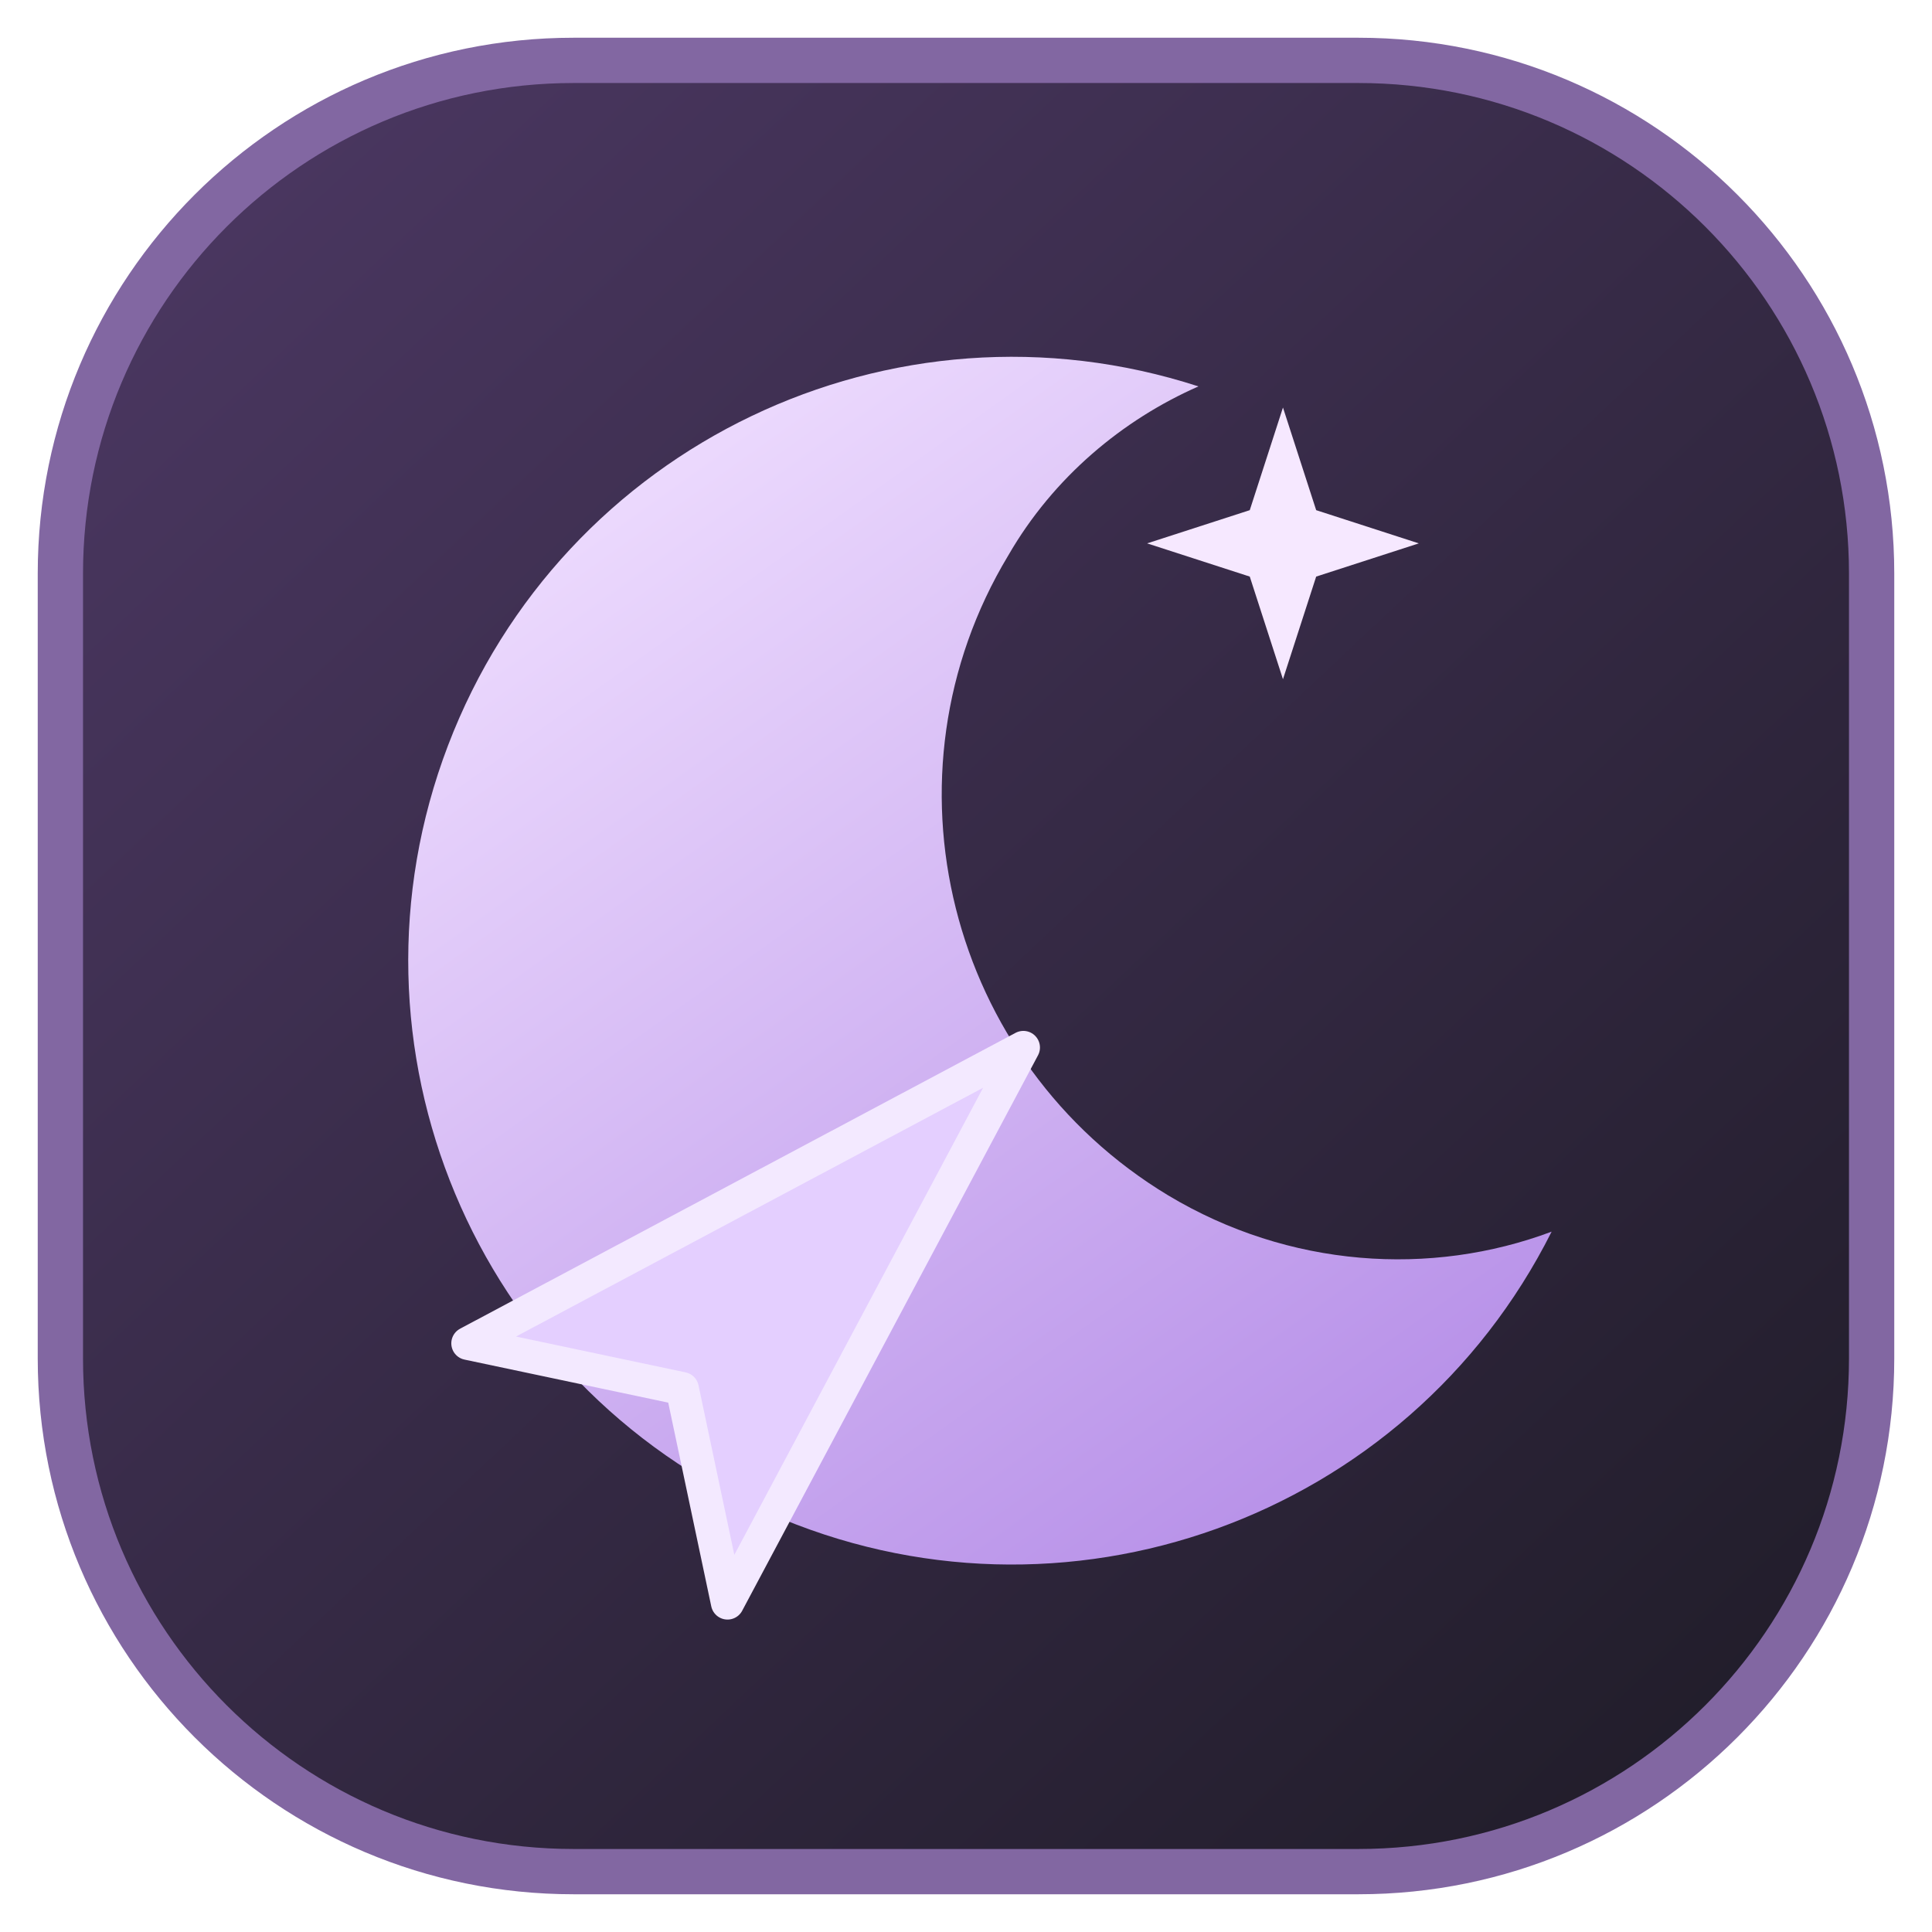
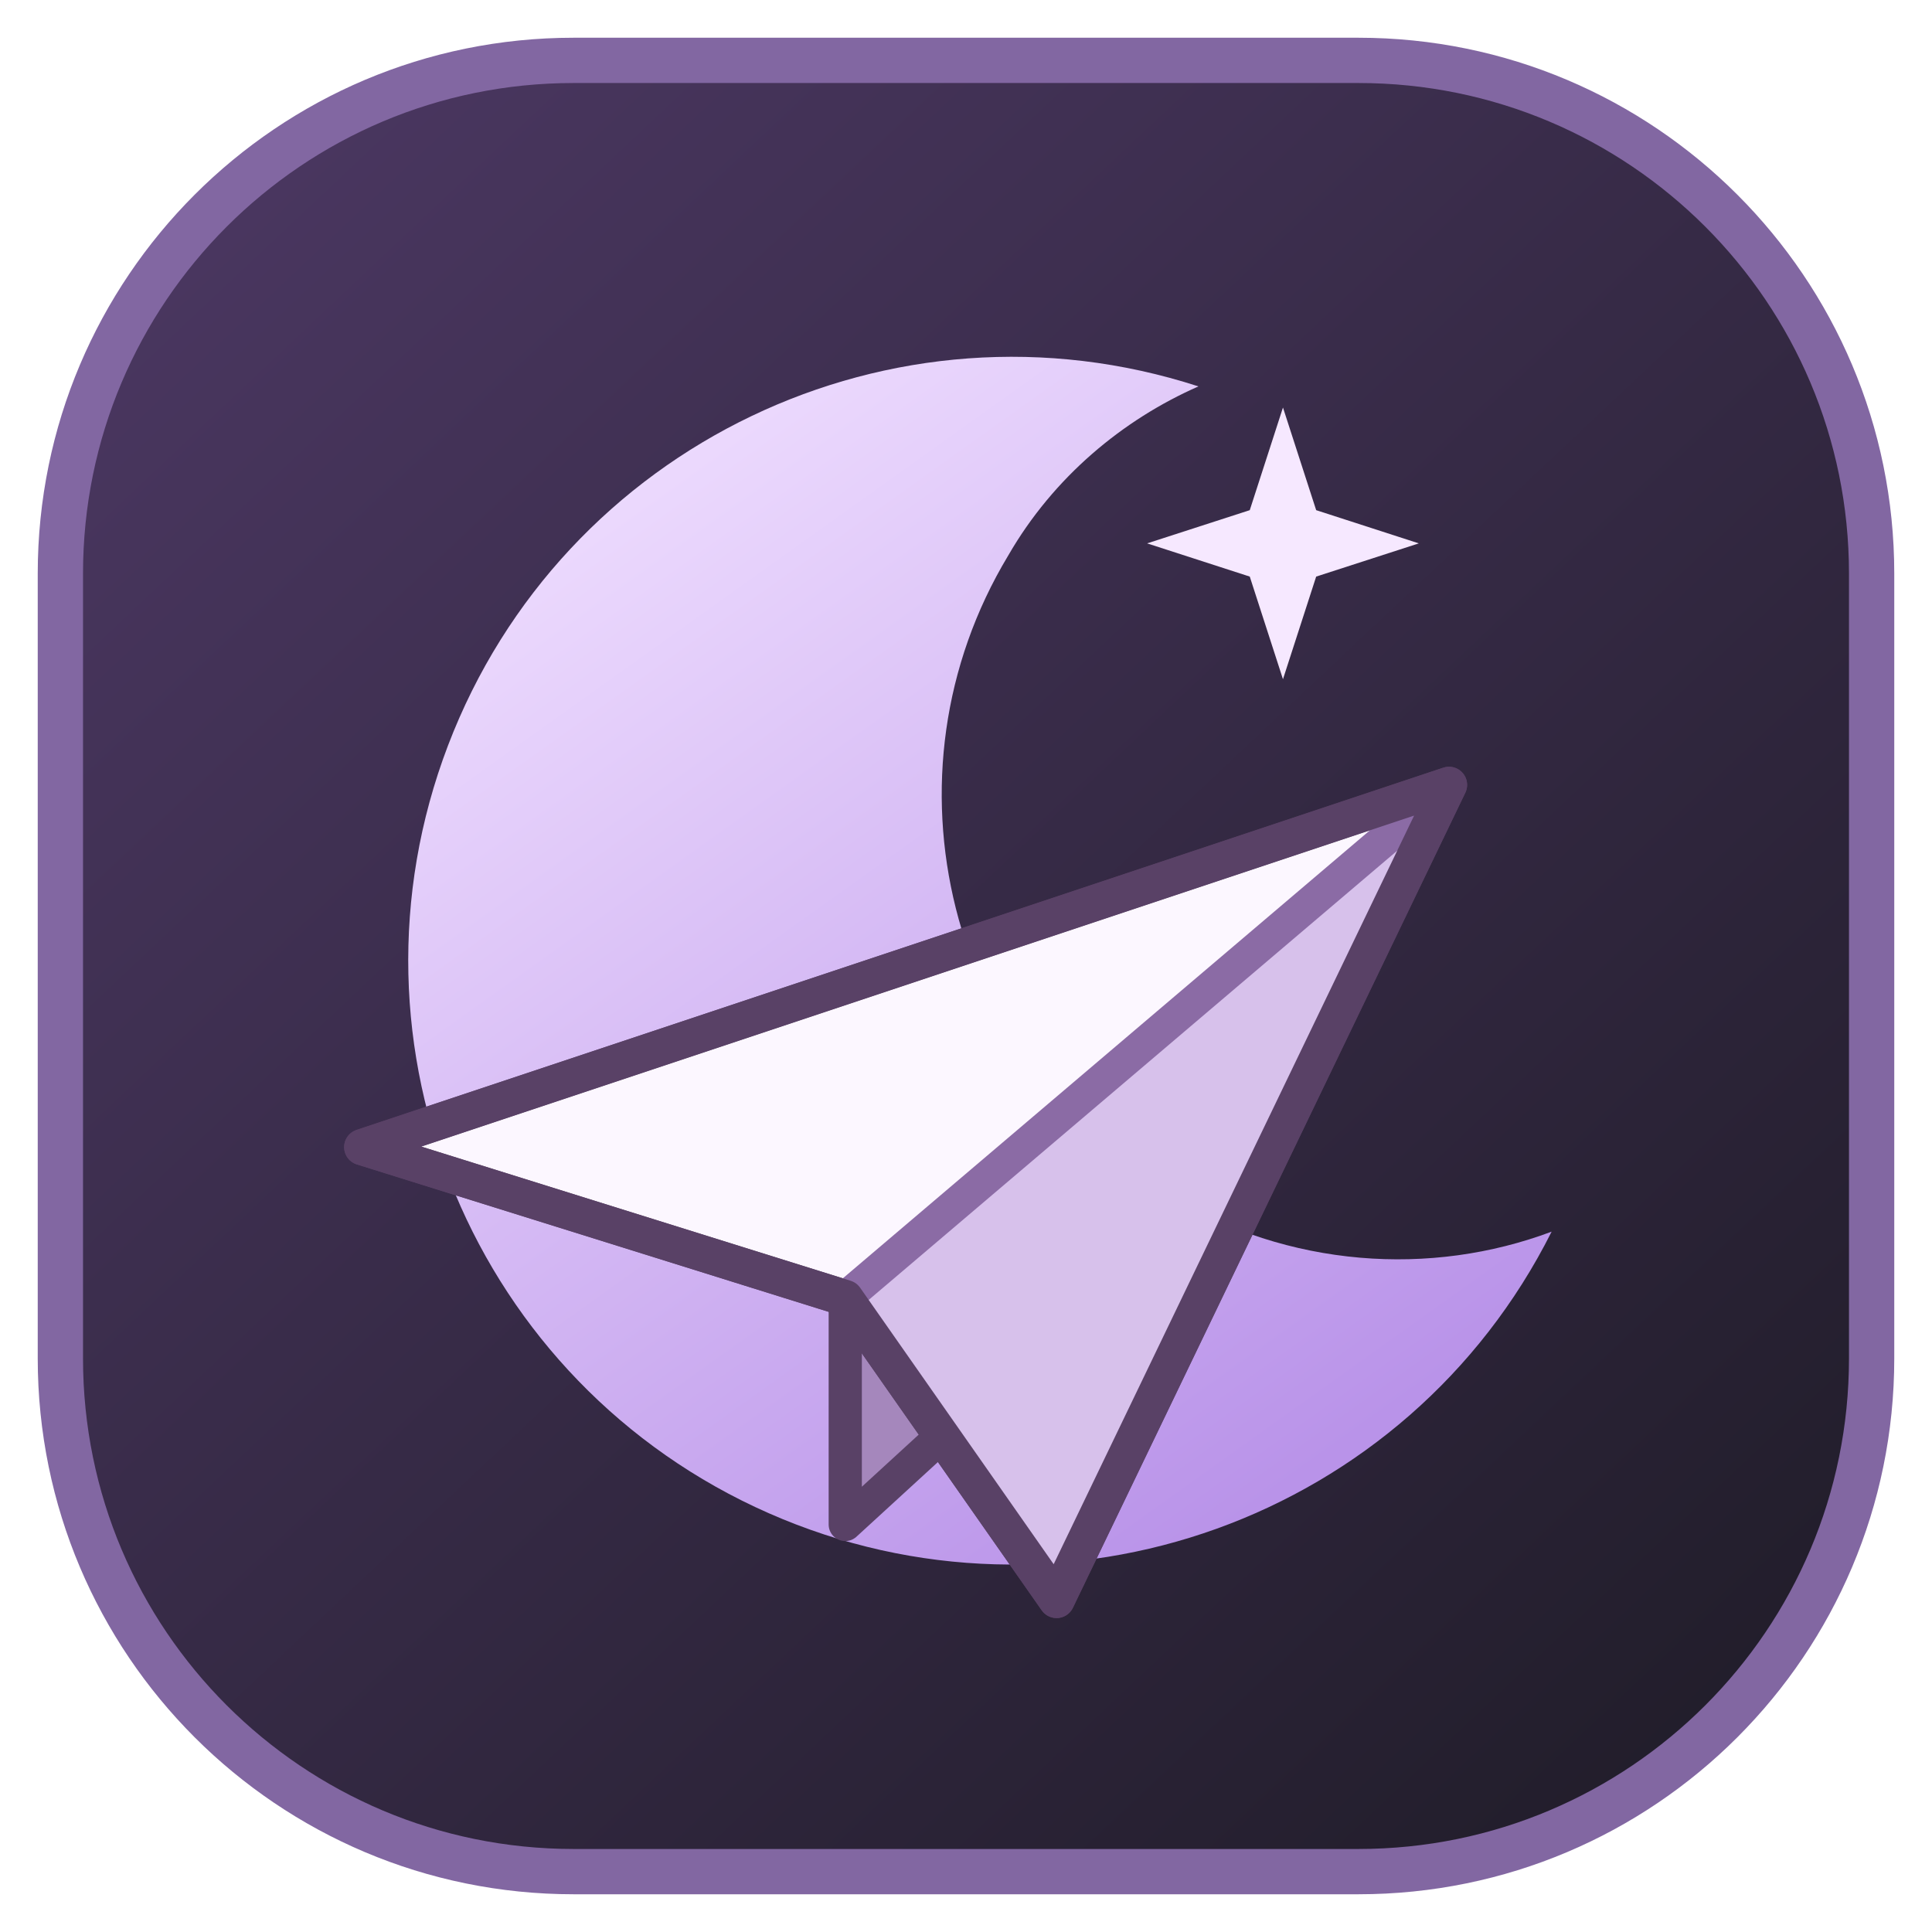
<svg xmlns="http://www.w3.org/2000/svg" viewBox="0 0 64 64" fill="none">
  <defs>
    <linearGradient id="night" x1="8" y1="7" x2="57" y2="59" gradientUnits="userSpaceOnUse">
      <stop stop-color="#49365F" />
      <stop offset="1" stop-color="#211D2A" />
    </linearGradient>
    <linearGradient id="moon" x1="18" y1="14" x2="43" y2="49" gradientUnits="userSpaceOnUse">
      <stop stop-color="#F0DFFF" />
      <stop offset="1" stop-color="#B993E9" />
    </linearGradient>
  </defs>
  <rect x="2" y="2" width="60" height="60" rx="17" fill="url(#night)" stroke="#8267A2" stroke-width="1.5" />
  <path d="M39.7 12.8c-2.5 1.1-4.8 3-6.3 5.6-4.4 7.3-2 16.8 5.3 21.2 4 2.4 8.7 2.7 12.7 1.2A20 20 0 1 1 39.7 12.8Z" fill="url(#moon)" />
-   <path d="m15.5 44.5 18.4-9.8-9.8 18.4-1.5-7.1-7.1-1.5Z" fill="#E4CFFF" stroke="#F3E9FF" stroke-linejoin="round" stroke-width="1.1" />
+   <path d="M28 42.5v8l6-5.5Z" fill="#A587BC" stroke="#594166" stroke-width="1.1" stroke-linejoin="round" />
+   <path d="m12 38 36-12-13 27-7-10Z" fill="#FCF7FF" stroke="#594166" stroke-width="1.2" stroke-linejoin="round" />
+   <path d="m28 43 20-17-13 27Z" fill="#D7C1EB" />
+   <path d="m28 43 20-17" stroke="#8B6BA5" stroke-width="1.1" stroke-linecap="round" />
+   <path d="m12 38 36-12-13 27-7-10Z" stroke="#594166" stroke-width="1.2" stroke-linejoin="round" />
  <path d="m42.5 13.5 1.1 3.4 3.4 1.1-3.4 1.1-1.1 3.4-1.1-3.4-3.4-1.1 3.4-1.1 1.1-3.4Z" fill="#F6E8FF" />
</svg>
